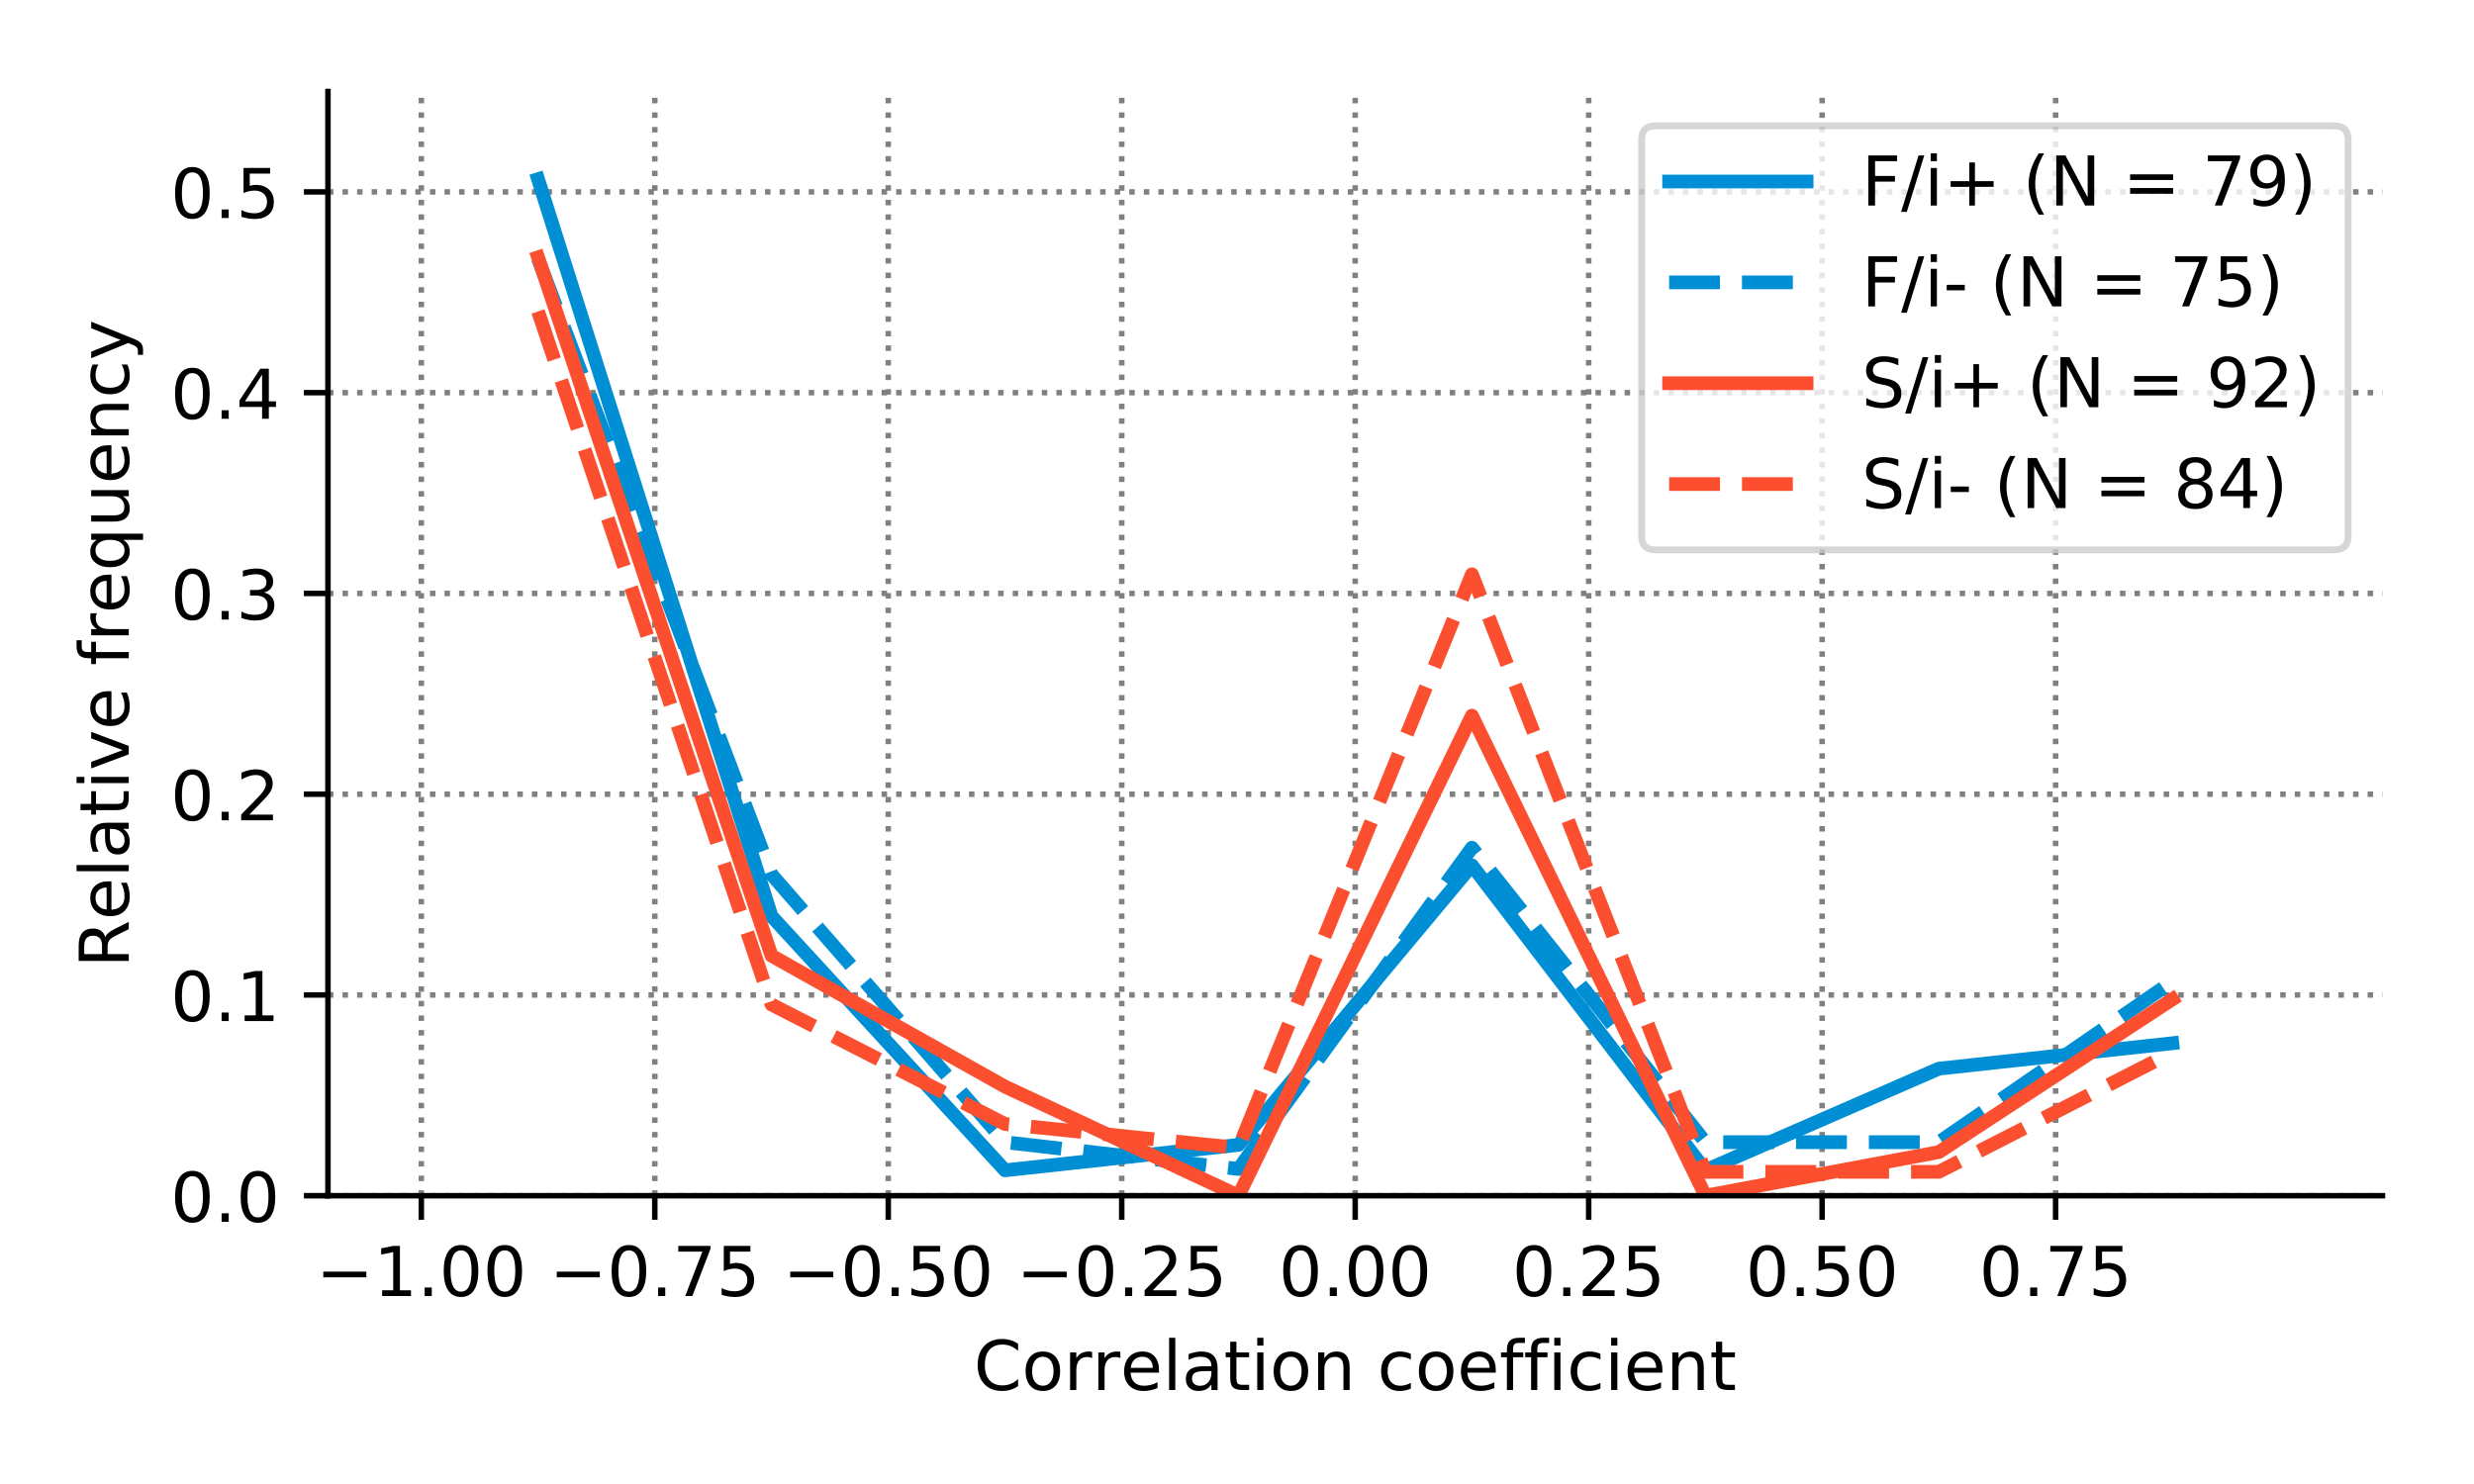
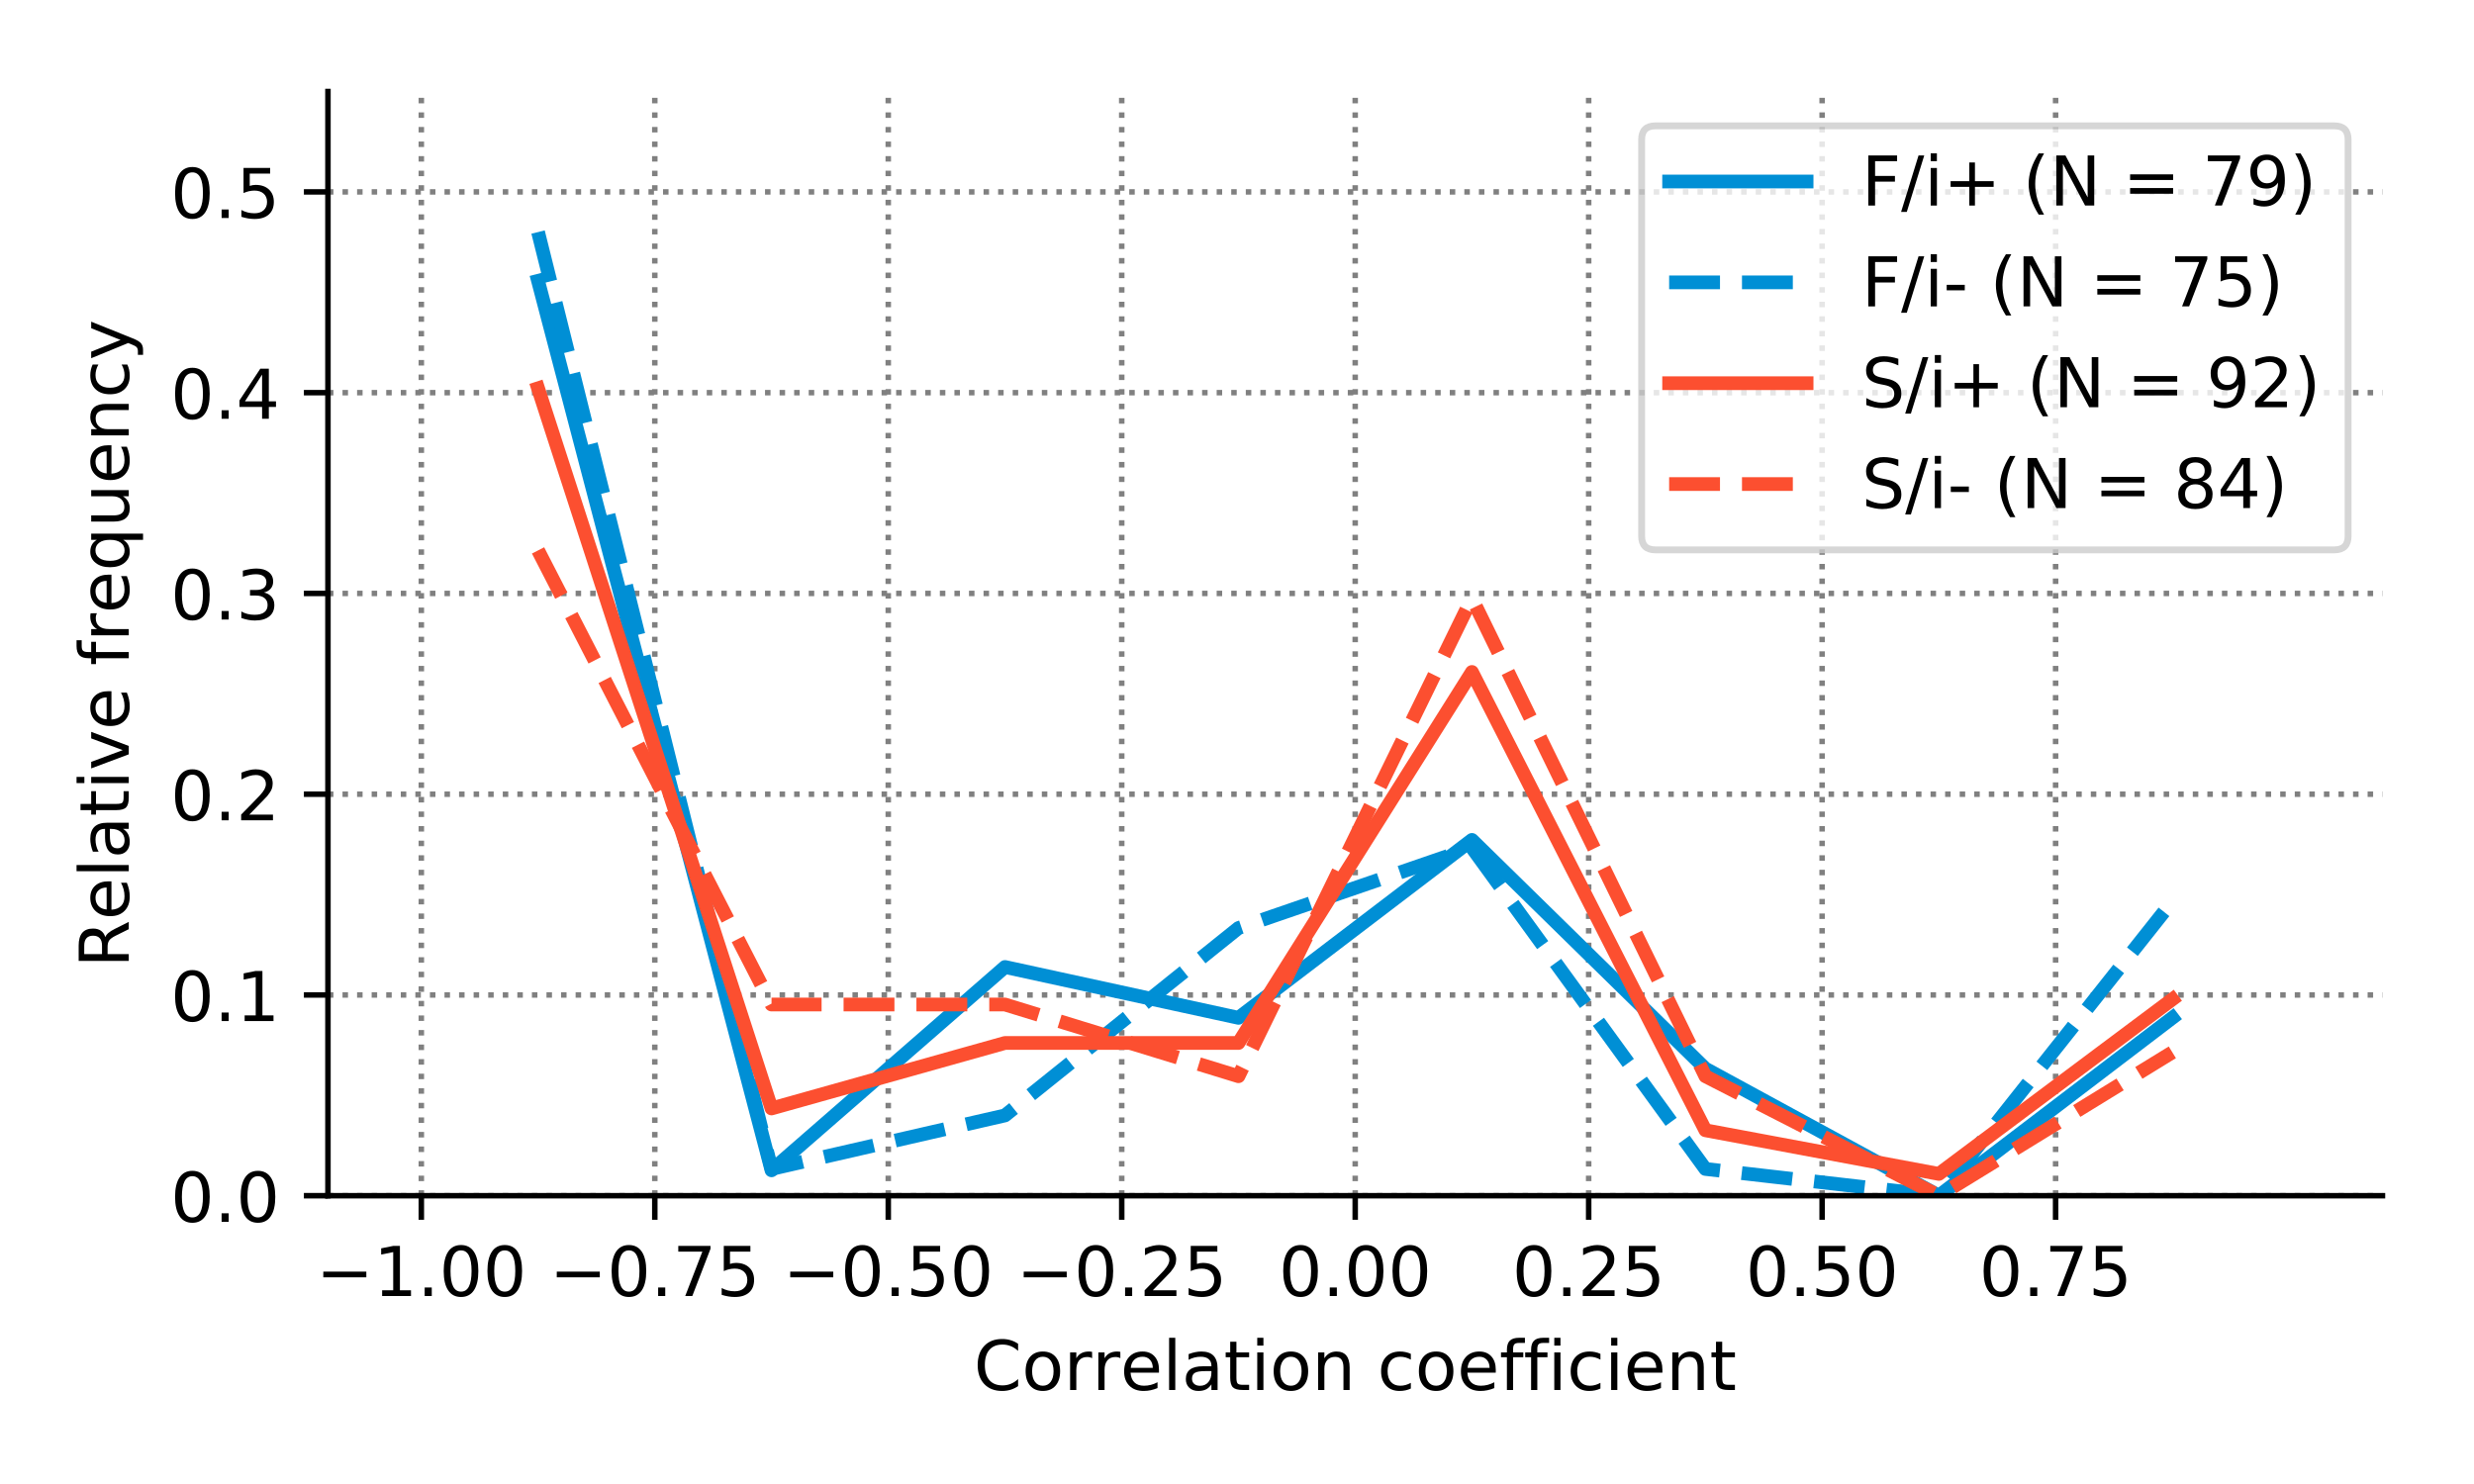
<svg xmlns="http://www.w3.org/2000/svg" xmlns:xlink="http://www.w3.org/1999/xlink" height="216pt" version="1.1" viewBox="0 0 360 216" width="360pt">
  <defs>
    <style type="text/css">
*{stroke-linecap:butt;stroke-linejoin:round;}
  </style>
  </defs>
  <g id="figure_1">
    <g id="patch_1">
      <path d="M 0 216 L 360 216 L 360 0 L 0 0 z " style="fill:#ffffff;" />
    </g>
    <g id="axes_1">
      <g id="patch_2">
        <path d="M 47.72 174.04 L 346.68 174.04 L 346.68 13.32 L 47.72 13.32 z " style="fill:#ffffff;" />
      </g>
      <g id="matplotlib.axis_1">
        <g id="xtick_1">
          <g id="line2d_1">
-             <path clip-path="url(#p134a27f336)" d="M 61.309 174.04 L 61.309 13.32 " style="fill:none;stroke:#808080;stroke-dasharray:0.8,1.32;stroke-dashoffset:0;stroke-width:0.8;" />
+             <path clip-path="url(#pbc50c4d304)" d="M 61.309 174.04 L 61.309 13.32 " style="fill:none;stroke:#808080;stroke-dasharray:0.8,1.32;stroke-dashoffset:0;stroke-width:0.8;" />
          </g>
          <g id="line2d_2">
            <defs>
-               <path d="M 0 0 L 0 3.5 " id="medcc0642a7" style="stroke:#000000;stroke-width:0.8;" />
-             </defs>
-             <g>
-               <use style="stroke:#000000;stroke-width:0.8;" x="61.309" xlink:href="#medcc0642a7" y="174.04" />
+               <path d="M 0 0 L 0 3.5 " id="m79459e8f17" style="stroke:#000000;stroke-width:0.8;" />
+             </defs>
+             <g>
+               <use style="stroke:#000000;stroke-width:0.8;" x="61.309" xlink:href="#m79459e8f17" y="174.04" />
            </g>
          </g>
          <g id="text_1">
            <defs>
              <path d="M 10.594 35.5 L 73.188 35.5 L 73.188 27.203 L 10.594 27.203 z " id="DejaVuSans-2212" />
              <path d="M 12.406 8.297 L 28.516 8.297 L 28.516 63.922 L 10.984 60.406 L 10.984 69.391 L 28.422 72.906 L 38.281 72.906 L 38.281 8.297 L 54.391 8.297 L 54.391 0 L 12.406 0 z " id="DejaVuSans-31" />
              <path d="M 10.688 12.406 L 21 12.406 L 21 0 L 10.688 0 z " id="DejaVuSans-2e" />
              <path d="M 31.781 66.406 Q 24.172 66.406 20.328 58.906 Q 16.5 51.422 16.5 36.375 Q 16.5 21.391 20.328 13.891 Q 24.172 6.391 31.781 6.391 Q 39.453 6.391 43.281 13.891 Q 47.125 21.391 47.125 36.375 Q 47.125 51.422 43.281 58.906 Q 39.453 66.406 31.781 66.406 z M 31.781 74.219 Q 44.047 74.219 50.516 64.516 Q 56.984 54.828 56.984 36.375 Q 56.984 17.969 50.516 8.266 Q 44.047 -1.422 31.781 -1.422 Q 19.531 -1.422 13.062 8.266 Q 6.594 17.969 6.594 36.375 Q 6.594 54.828 13.062 64.516 Q 19.531 74.219 31.781 74.219 z " id="DejaVuSans-30" />
            </defs>
            <g transform="translate(45.98644 188.6384)scale(0.1 -0.1)">
              <use xlink:href="#DejaVuSans-2212" />
              <use x="83.789" xlink:href="#DejaVuSans-31" />
              <use x="147.412" xlink:href="#DejaVuSans-2e" />
              <use x="179.199" xlink:href="#DejaVuSans-30" />
              <use x="242.822" xlink:href="#DejaVuSans-30" />
            </g>
          </g>
        </g>
        <g id="xtick_2">
          <g id="line2d_3">
-             <path clip-path="url(#p134a27f336)" d="M 95.282 174.04 L 95.282 13.32 " style="fill:none;stroke:#808080;stroke-dasharray:0.8,1.32;stroke-dashoffset:0;stroke-width:0.8;" />
+             <path clip-path="url(#pbc50c4d304)" d="M 95.282 174.04 L 95.282 13.32 " style="fill:none;stroke:#808080;stroke-dasharray:0.8,1.32;stroke-dashoffset:0;stroke-width:0.8;" />
          </g>
          <g id="line2d_4">
            <g>
-               <use style="stroke:#000000;stroke-width:0.8;" x="95.282" xlink:href="#medcc0642a7" y="174.04" />
+               <use style="stroke:#000000;stroke-width:0.8;" x="95.282" xlink:href="#m79459e8f17" y="174.04" />
            </g>
          </g>
          <g id="text_2">
            <defs>
              <path d="M 8.203 72.906 L 55.078 72.906 L 55.078 68.703 L 28.609 0 L 18.312 0 L 43.219 64.594 L 8.203 64.594 z " id="DejaVuSans-37" />
              <path d="M 10.797 72.906 L 49.516 72.906 L 49.516 64.594 L 19.828 64.594 L 19.828 46.734 Q 21.969 47.469 24.109 47.828 Q 26.266 48.188 28.422 48.188 Q 40.625 48.188 47.75 41.5 Q 54.891 34.812 54.891 23.391 Q 54.891 11.625 47.562 5.094 Q 40.234 -1.422 26.906 -1.422 Q 22.312 -1.422 17.547 -0.641 Q 12.797 0.141 7.719 1.703 L 7.719 11.625 Q 12.109 9.234 16.797 8.062 Q 21.484 6.891 26.703 6.891 Q 35.156 6.891 40.078 11.328 Q 45.016 15.766 45.016 23.391 Q 45.016 31 40.078 35.438 Q 35.156 39.891 26.703 39.891 Q 22.75 39.891 18.812 39.016 Q 14.891 38.141 10.797 36.281 z " id="DejaVuSans-35" />
            </defs>
            <g transform="translate(79.95916 188.6384)scale(0.1 -0.1)">
              <use xlink:href="#DejaVuSans-2212" />
              <use x="83.789" xlink:href="#DejaVuSans-30" />
              <use x="147.412" xlink:href="#DejaVuSans-2e" />
              <use x="179.199" xlink:href="#DejaVuSans-37" />
              <use x="242.822" xlink:href="#DejaVuSans-35" />
            </g>
          </g>
        </g>
        <g id="xtick_3">
          <g id="line2d_5">
-             <path clip-path="url(#p134a27f336)" d="M 129.255 174.04 L 129.255 13.32 " style="fill:none;stroke:#808080;stroke-dasharray:0.8,1.32;stroke-dashoffset:0;stroke-width:0.8;" />
+             <path clip-path="url(#pbc50c4d304)" d="M 129.255 174.04 L 129.255 13.32 " style="fill:none;stroke:#808080;stroke-dasharray:0.8,1.32;stroke-dashoffset:0;stroke-width:0.8;" />
          </g>
          <g id="line2d_6">
            <g>
-               <use style="stroke:#000000;stroke-width:0.8;" x="129.255" xlink:href="#medcc0642a7" y="174.04" />
+               <use style="stroke:#000000;stroke-width:0.8;" x="129.255" xlink:href="#m79459e8f17" y="174.04" />
            </g>
          </g>
          <g id="text_3">
            <g transform="translate(113.9319 188.6384)scale(0.1 -0.1)">
              <use xlink:href="#DejaVuSans-2212" />
              <use x="83.789" xlink:href="#DejaVuSans-30" />
              <use x="147.412" xlink:href="#DejaVuSans-2e" />
              <use x="179.199" xlink:href="#DejaVuSans-35" />
              <use x="242.822" xlink:href="#DejaVuSans-30" />
            </g>
          </g>
        </g>
        <g id="xtick_4">
          <g id="line2d_7">
-             <path clip-path="url(#p134a27f336)" d="M 163.227 174.04 L 163.227 13.32 " style="fill:none;stroke:#808080;stroke-dasharray:0.8,1.32;stroke-dashoffset:0;stroke-width:0.8;" />
+             <path clip-path="url(#pbc50c4d304)" d="M 163.227 174.04 L 163.227 13.32 " style="fill:none;stroke:#808080;stroke-dasharray:0.8,1.32;stroke-dashoffset:0;stroke-width:0.8;" />
          </g>
          <g id="line2d_8">
            <g>
-               <use style="stroke:#000000;stroke-width:0.8;" x="163.227" xlink:href="#medcc0642a7" y="174.04" />
+               <use style="stroke:#000000;stroke-width:0.8;" x="163.227" xlink:href="#m79459e8f17" y="174.04" />
            </g>
          </g>
          <g id="text_4">
            <defs>
              <path d="M 19.188 8.297 L 53.609 8.297 L 53.609 0 L 7.328 0 L 7.328 8.297 Q 12.938 14.109 22.625 23.891 Q 32.328 33.688 34.812 36.531 Q 39.547 41.844 41.422 45.531 Q 43.312 49.219 43.312 52.781 Q 43.312 58.594 39.234 62.25 Q 35.156 65.922 28.609 65.922 Q 23.969 65.922 18.812 64.312 Q 13.672 62.703 7.812 59.422 L 7.812 69.391 Q 13.766 71.781 18.938 73 Q 24.125 74.219 28.422 74.219 Q 39.75 74.219 46.484 68.547 Q 53.219 62.891 53.219 53.422 Q 53.219 48.922 51.531 44.891 Q 49.859 40.875 45.406 35.406 Q 44.188 33.984 37.641 27.219 Q 31.109 20.453 19.188 8.297 z " id="DejaVuSans-32" />
            </defs>
            <g transform="translate(147.9046 188.6384)scale(0.1 -0.1)">
              <use xlink:href="#DejaVuSans-2212" />
              <use x="83.789" xlink:href="#DejaVuSans-30" />
              <use x="147.412" xlink:href="#DejaVuSans-2e" />
              <use x="179.199" xlink:href="#DejaVuSans-32" />
              <use x="242.822" xlink:href="#DejaVuSans-35" />
            </g>
          </g>
        </g>
        <g id="xtick_5">
          <g id="line2d_9">
-             <path clip-path="url(#p134a27f336)" d="M 197.2 174.04 L 197.2 13.32 " style="fill:none;stroke:#808080;stroke-dasharray:0.8,1.32;stroke-dashoffset:0;stroke-width:0.8;" />
+             <path clip-path="url(#pbc50c4d304)" d="M 197.2 174.04 L 197.2 13.32 " style="fill:none;stroke:#808080;stroke-dasharray:0.8,1.32;stroke-dashoffset:0;stroke-width:0.8;" />
          </g>
          <g id="line2d_10">
            <g>
-               <use style="stroke:#000000;stroke-width:0.8;" x="197.2" xlink:href="#medcc0642a7" y="174.04" />
+               <use style="stroke:#000000;stroke-width:0.8;" x="197.2" xlink:href="#m79459e8f17" y="174.04" />
            </g>
          </g>
          <g id="text_5">
            <g transform="translate(186.0672 188.6384)scale(0.1 -0.1)">
              <use xlink:href="#DejaVuSans-30" />
              <use x="63.623" xlink:href="#DejaVuSans-2e" />
              <use x="95.41" xlink:href="#DejaVuSans-30" />
              <use x="159.033" xlink:href="#DejaVuSans-30" />
            </g>
          </g>
        </g>
        <g id="xtick_6">
          <g id="line2d_11">
-             <path clip-path="url(#p134a27f336)" d="M 231.173 174.04 L 231.173 13.32 " style="fill:none;stroke:#808080;stroke-dasharray:0.8,1.32;stroke-dashoffset:0;stroke-width:0.8;" />
+             <path clip-path="url(#pbc50c4d304)" d="M 231.173 174.04 L 231.173 13.32 " style="fill:none;stroke:#808080;stroke-dasharray:0.8,1.32;stroke-dashoffset:0;stroke-width:0.8;" />
          </g>
          <g id="line2d_12">
            <g>
-               <use style="stroke:#000000;stroke-width:0.8;" x="231.173" xlink:href="#medcc0642a7" y="174.04" />
+               <use style="stroke:#000000;stroke-width:0.8;" x="231.173" xlink:href="#m79459e8f17" y="174.04" />
            </g>
          </g>
          <g id="text_6">
            <g transform="translate(220.0399 188.6384)scale(0.1 -0.1)">
              <use xlink:href="#DejaVuSans-30" />
              <use x="63.623" xlink:href="#DejaVuSans-2e" />
              <use x="95.41" xlink:href="#DejaVuSans-32" />
              <use x="159.033" xlink:href="#DejaVuSans-35" />
            </g>
          </g>
        </g>
        <g id="xtick_7">
          <g id="line2d_13">
-             <path clip-path="url(#p134a27f336)" d="M 265.145 174.04 L 265.145 13.32 " style="fill:none;stroke:#808080;stroke-dasharray:0.8,1.32;stroke-dashoffset:0;stroke-width:0.8;" />
+             <path clip-path="url(#pbc50c4d304)" d="M 265.145 174.04 L 265.145 13.32 " style="fill:none;stroke:#808080;stroke-dasharray:0.8,1.32;stroke-dashoffset:0;stroke-width:0.8;" />
          </g>
          <g id="line2d_14">
            <g>
-               <use style="stroke:#000000;stroke-width:0.8;" x="265.145" xlink:href="#medcc0642a7" y="174.04" />
+               <use style="stroke:#000000;stroke-width:0.8;" x="265.145" xlink:href="#m79459e8f17" y="174.04" />
            </g>
          </g>
          <g id="text_7">
            <g transform="translate(254.0126 188.6384)scale(0.1 -0.1)">
              <use xlink:href="#DejaVuSans-30" />
              <use x="63.623" xlink:href="#DejaVuSans-2e" />
              <use x="95.41" xlink:href="#DejaVuSans-35" />
              <use x="159.033" xlink:href="#DejaVuSans-30" />
            </g>
          </g>
        </g>
        <g id="xtick_8">
          <g id="line2d_15">
-             <path clip-path="url(#p134a27f336)" d="M 299.118 174.04 L 299.118 13.32 " style="fill:none;stroke:#808080;stroke-dasharray:0.8,1.32;stroke-dashoffset:0;stroke-width:0.8;" />
+             <path clip-path="url(#pbc50c4d304)" d="M 299.118 174.04 L 299.118 13.32 " style="fill:none;stroke:#808080;stroke-dasharray:0.8,1.32;stroke-dashoffset:0;stroke-width:0.8;" />
          </g>
          <g id="line2d_16">
            <g>
-               <use style="stroke:#000000;stroke-width:0.8;" x="299.118" xlink:href="#medcc0642a7" y="174.04" />
+               <use style="stroke:#000000;stroke-width:0.8;" x="299.118" xlink:href="#m79459e8f17" y="174.04" />
            </g>
          </g>
          <g id="text_8">
            <g transform="translate(287.9854 188.6384)scale(0.1 -0.1)">
              <use xlink:href="#DejaVuSans-30" />
              <use x="63.623" xlink:href="#DejaVuSans-2e" />
              <use x="95.41" xlink:href="#DejaVuSans-37" />
              <use x="159.033" xlink:href="#DejaVuSans-35" />
            </g>
          </g>
        </g>
        <g id="text_9">
          <defs>
            <path d="M 64.406 67.281 L 64.406 56.891 Q 59.422 61.531 53.781 63.812 Q 48.141 66.109 41.797 66.109 Q 29.297 66.109 22.656 58.469 Q 16.016 50.828 16.016 36.375 Q 16.016 21.969 22.656 14.328 Q 29.297 6.688 41.797 6.688 Q 48.141 6.688 53.781 8.984 Q 59.422 11.281 64.406 15.922 L 64.406 5.609 Q 59.234 2.094 53.438 0.328 Q 47.656 -1.422 41.219 -1.422 Q 24.656 -1.422 15.125 8.703 Q 5.609 18.844 5.609 36.375 Q 5.609 53.953 15.125 64.078 Q 24.656 74.219 41.219 74.219 Q 47.75 74.219 53.531 72.484 Q 59.328 70.75 64.406 67.281 z " id="DejaVuSans-43" />
            <path d="M 30.609 48.391 Q 23.391 48.391 19.188 42.75 Q 14.984 37.109 14.984 27.297 Q 14.984 17.484 19.156 11.844 Q 23.344 6.203 30.609 6.203 Q 37.797 6.203 41.984 11.859 Q 46.188 17.531 46.188 27.297 Q 46.188 37.016 41.984 42.703 Q 37.797 48.391 30.609 48.391 z M 30.609 56 Q 42.328 56 49.016 48.375 Q 55.719 40.766 55.719 27.297 Q 55.719 13.875 49.016 6.219 Q 42.328 -1.422 30.609 -1.422 Q 18.844 -1.422 12.172 6.219 Q 5.516 13.875 5.516 27.297 Q 5.516 40.766 12.172 48.375 Q 18.844 56 30.609 56 z " id="DejaVuSans-6f" />
            <path d="M 41.109 46.297 Q 39.594 47.172 37.812 47.578 Q 36.031 48 33.891 48 Q 26.266 48 22.188 43.047 Q 18.109 38.094 18.109 28.812 L 18.109 0 L 9.078 0 L 9.078 54.688 L 18.109 54.688 L 18.109 46.188 Q 20.953 51.172 25.484 53.578 Q 30.031 56 36.531 56 Q 37.453 56 38.578 55.875 Q 39.703 55.766 41.062 55.516 z " id="DejaVuSans-72" />
            <path d="M 56.203 29.594 L 56.203 25.203 L 14.891 25.203 Q 15.484 15.922 20.484 11.062 Q 25.484 6.203 34.422 6.203 Q 39.594 6.203 44.453 7.469 Q 49.312 8.734 54.109 11.281 L 54.109 2.781 Q 49.266 0.734 44.188 -0.344 Q 39.109 -1.422 33.891 -1.422 Q 20.797 -1.422 13.156 6.188 Q 5.516 13.812 5.516 26.812 Q 5.516 40.234 12.766 48.109 Q 20.016 56 32.328 56 Q 43.359 56 49.781 48.891 Q 56.203 41.797 56.203 29.594 z M 47.219 32.234 Q 47.125 39.594 43.094 43.984 Q 39.062 48.391 32.422 48.391 Q 24.906 48.391 20.391 44.141 Q 15.875 39.891 15.188 32.172 z " id="DejaVuSans-65" />
            <path d="M 9.422 75.984 L 18.406 75.984 L 18.406 0 L 9.422 0 z " id="DejaVuSans-6c" />
            <path d="M 34.281 27.484 Q 23.391 27.484 19.188 25 Q 14.984 22.516 14.984 16.5 Q 14.984 11.719 18.141 8.906 Q 21.297 6.109 26.703 6.109 Q 34.188 6.109 38.703 11.406 Q 43.219 16.703 43.219 25.484 L 43.219 27.484 z M 52.203 31.203 L 52.203 0 L 43.219 0 L 43.219 8.297 Q 40.141 3.328 35.547 0.953 Q 30.953 -1.422 24.312 -1.422 Q 15.922 -1.422 10.953 3.297 Q 6 8.016 6 15.922 Q 6 25.141 12.172 29.828 Q 18.359 34.516 30.609 34.516 L 43.219 34.516 L 43.219 35.406 Q 43.219 41.609 39.141 45 Q 35.062 48.391 27.688 48.391 Q 23 48.391 18.547 47.266 Q 14.109 46.141 10.016 43.891 L 10.016 52.203 Q 14.938 54.109 19.578 55.047 Q 24.219 56 28.609 56 Q 40.484 56 46.344 49.844 Q 52.203 43.703 52.203 31.203 z " id="DejaVuSans-61" />
            <path d="M 18.312 70.219 L 18.312 54.688 L 36.812 54.688 L 36.812 47.703 L 18.312 47.703 L 18.312 18.016 Q 18.312 11.328 20.141 9.422 Q 21.969 7.516 27.594 7.516 L 36.812 7.516 L 36.812 0 L 27.594 0 Q 17.188 0 13.234 3.875 Q 9.281 7.766 9.281 18.016 L 9.281 47.703 L 2.688 47.703 L 2.688 54.688 L 9.281 54.688 L 9.281 70.219 z " id="DejaVuSans-74" />
            <path d="M 9.422 54.688 L 18.406 54.688 L 18.406 0 L 9.422 0 z M 9.422 75.984 L 18.406 75.984 L 18.406 64.594 L 9.422 64.594 z " id="DejaVuSans-69" />
            <path d="M 54.891 33.016 L 54.891 0 L 45.906 0 L 45.906 32.719 Q 45.906 40.484 42.875 44.328 Q 39.844 48.188 33.797 48.188 Q 26.516 48.188 22.312 43.547 Q 18.109 38.922 18.109 30.906 L 18.109 0 L 9.078 0 L 9.078 54.688 L 18.109 54.688 L 18.109 46.188 Q 21.344 51.125 25.703 53.562 Q 30.078 56 35.797 56 Q 45.219 56 50.047 50.172 Q 54.891 44.344 54.891 33.016 z " id="DejaVuSans-6e" />
            <path id="DejaVuSans-20" />
            <path d="M 48.781 52.594 L 48.781 44.188 Q 44.969 46.297 41.141 47.344 Q 37.312 48.391 33.406 48.391 Q 24.656 48.391 19.812 42.844 Q 14.984 37.312 14.984 27.297 Q 14.984 17.281 19.812 11.734 Q 24.656 6.203 33.406 6.203 Q 37.312 6.203 41.141 7.25 Q 44.969 8.297 48.781 10.406 L 48.781 2.094 Q 45.016 0.344 40.984 -0.531 Q 36.969 -1.422 32.422 -1.422 Q 20.062 -1.422 12.781 6.344 Q 5.516 14.109 5.516 27.297 Q 5.516 40.672 12.859 48.328 Q 20.219 56 33.016 56 Q 37.156 56 41.109 55.141 Q 45.062 54.297 48.781 52.594 z " id="DejaVuSans-63" />
            <path d="M 37.109 75.984 L 37.109 68.5 L 28.516 68.5 Q 23.688 68.5 21.797 66.547 Q 19.922 64.594 19.922 59.516 L 19.922 54.688 L 34.719 54.688 L 34.719 47.703 L 19.922 47.703 L 19.922 0 L 10.891 0 L 10.891 47.703 L 2.297 47.703 L 2.297 54.688 L 10.891 54.688 L 10.891 58.5 Q 10.891 67.625 15.141 71.797 Q 19.391 75.984 28.609 75.984 z " id="DejaVuSans-66" />
          </defs>
          <g transform="translate(141.7063 202.3166)scale(0.1 -0.1)">
            <use xlink:href="#DejaVuSans-43" />
            <use x="69.824" xlink:href="#DejaVuSans-6f" />
            <use x="131.006" xlink:href="#DejaVuSans-72" />
            <use x="172.104" xlink:href="#DejaVuSans-72" />
            <use x="213.186" xlink:href="#DejaVuSans-65" />
            <use x="274.709" xlink:href="#DejaVuSans-6c" />
            <use x="302.492" xlink:href="#DejaVuSans-61" />
            <use x="363.771" xlink:href="#DejaVuSans-74" />
            <use x="402.98" xlink:href="#DejaVuSans-69" />
            <use x="430.764" xlink:href="#DejaVuSans-6f" />
            <use x="491.945" xlink:href="#DejaVuSans-6e" />
            <use x="555.324" xlink:href="#DejaVuSans-20" />
            <use x="587.111" xlink:href="#DejaVuSans-63" />
            <use x="642.092" xlink:href="#DejaVuSans-6f" />
            <use x="703.273" xlink:href="#DejaVuSans-65" />
            <use x="764.797" xlink:href="#DejaVuSans-66" />
            <use x="800.002" xlink:href="#DejaVuSans-66" />
            <use x="835.207" xlink:href="#DejaVuSans-69" />
            <use x="862.99" xlink:href="#DejaVuSans-63" />
            <use x="917.971" xlink:href="#DejaVuSans-69" />
            <use x="945.754" xlink:href="#DejaVuSans-65" />
            <use x="1007.277" xlink:href="#DejaVuSans-6e" />
            <use x="1070.656" xlink:href="#DejaVuSans-74" />
          </g>
        </g>
      </g>
      <g id="matplotlib.axis_2">
        <g id="ytick_1">
          <g id="line2d_17">
-             <path clip-path="url(#p134a27f336)" d="M 47.72 174.04 L 346.68 174.04 " style="fill:none;stroke:#808080;stroke-dasharray:0.8,1.32;stroke-dashoffset:0;stroke-width:0.8;" />
+             <path clip-path="url(#pbc50c4d304)" d="M 47.72 174.04 L 346.68 174.04 " style="fill:none;stroke:#808080;stroke-dasharray:0.8,1.32;stroke-dashoffset:0;stroke-width:0.8;" />
          </g>
          <g id="line2d_18">
            <defs>
-               <path d="M 0 0 L -3.5 0 " id="md10a5e0731" style="stroke:#000000;stroke-width:0.8;" />
-             </defs>
-             <g>
-               <use style="stroke:#000000;stroke-width:0.8;" x="47.72" xlink:href="#md10a5e0731" y="174.04" />
+               <path d="M 0 0 L -3.5 0 " id="m61e5eed279" style="stroke:#000000;stroke-width:0.8;" />
+             </defs>
+             <g>
+               <use style="stroke:#000000;stroke-width:0.8;" x="47.72" xlink:href="#m61e5eed279" y="174.04" />
            </g>
          </g>
          <g id="text_10">
            <g transform="translate(24.81687 177.8392)scale(0.1 -0.1)">
              <use xlink:href="#DejaVuSans-30" />
              <use x="63.623" xlink:href="#DejaVuSans-2e" />
              <use x="95.41" xlink:href="#DejaVuSans-30" />
            </g>
          </g>
        </g>
        <g id="ytick_2">
          <g id="line2d_19">
-             <path clip-path="url(#p134a27f336)" d="M 47.72 144.818 L 346.68 144.818 " style="fill:none;stroke:#808080;stroke-dasharray:0.8,1.32;stroke-dashoffset:0;stroke-width:0.8;" />
+             <path clip-path="url(#pbc50c4d304)" d="M 47.72 144.818 L 346.68 144.818 " style="fill:none;stroke:#808080;stroke-dasharray:0.8,1.32;stroke-dashoffset:0;stroke-width:0.8;" />
          </g>
          <g id="line2d_20">
            <g>
-               <use style="stroke:#000000;stroke-width:0.8;" x="47.72" xlink:href="#md10a5e0731" y="144.818" />
+               <use style="stroke:#000000;stroke-width:0.8;" x="47.72" xlink:href="#m61e5eed279" y="144.818" />
            </g>
          </g>
          <g id="text_11">
            <g transform="translate(24.81687 148.6174)scale(0.1 -0.1)">
              <use xlink:href="#DejaVuSans-30" />
              <use x="63.623" xlink:href="#DejaVuSans-2e" />
              <use x="95.41" xlink:href="#DejaVuSans-31" />
            </g>
          </g>
        </g>
        <g id="ytick_3">
          <g id="line2d_21">
-             <path clip-path="url(#p134a27f336)" d="M 47.72 115.596 L 346.68 115.596 " style="fill:none;stroke:#808080;stroke-dasharray:0.8,1.32;stroke-dashoffset:0;stroke-width:0.8;" />
+             <path clip-path="url(#pbc50c4d304)" d="M 47.72 115.596 L 346.68 115.596 " style="fill:none;stroke:#808080;stroke-dasharray:0.8,1.32;stroke-dashoffset:0;stroke-width:0.8;" />
          </g>
          <g id="line2d_22">
            <g>
-               <use style="stroke:#000000;stroke-width:0.8;" x="47.72" xlink:href="#md10a5e0731" y="115.596" />
+               <use style="stroke:#000000;stroke-width:0.8;" x="47.72" xlink:href="#m61e5eed279" y="115.596" />
            </g>
          </g>
          <g id="text_12">
            <g transform="translate(24.81687 119.3956)scale(0.1 -0.1)">
              <use xlink:href="#DejaVuSans-30" />
              <use x="63.623" xlink:href="#DejaVuSans-2e" />
              <use x="95.41" xlink:href="#DejaVuSans-32" />
            </g>
          </g>
        </g>
        <g id="ytick_4">
          <g id="line2d_23">
-             <path clip-path="url(#p134a27f336)" d="M 47.72 86.375 L 346.68 86.375 " style="fill:none;stroke:#808080;stroke-dasharray:0.8,1.32;stroke-dashoffset:0;stroke-width:0.8;" />
+             <path clip-path="url(#pbc50c4d304)" d="M 47.72 86.375 L 346.68 86.375 " style="fill:none;stroke:#808080;stroke-dasharray:0.8,1.32;stroke-dashoffset:0;stroke-width:0.8;" />
          </g>
          <g id="line2d_24">
            <g>
-               <use style="stroke:#000000;stroke-width:0.8;" x="47.72" xlink:href="#md10a5e0731" y="86.375" />
+               <use style="stroke:#000000;stroke-width:0.8;" x="47.72" xlink:href="#m61e5eed279" y="86.375" />
            </g>
          </g>
          <g id="text_13">
            <defs>
              <path d="M 40.578 39.312 Q 47.656 37.797 51.625 33 Q 55.609 28.219 55.609 21.188 Q 55.609 10.406 48.188 4.484 Q 40.766 -1.422 27.094 -1.422 Q 22.516 -1.422 17.656 -0.516 Q 12.797 0.391 7.625 2.203 L 7.625 11.719 Q 11.719 9.328 16.594 8.109 Q 21.484 6.891 26.812 6.891 Q 36.078 6.891 40.938 10.547 Q 45.797 14.203 45.797 21.188 Q 45.797 27.641 41.281 31.266 Q 36.766 34.906 28.719 34.906 L 20.219 34.906 L 20.219 43.016 L 29.109 43.016 Q 36.375 43.016 40.234 45.922 Q 44.094 48.828 44.094 54.297 Q 44.094 59.906 40.109 62.906 Q 36.141 65.922 28.719 65.922 Q 24.656 65.922 20.016 65.031 Q 15.375 64.156 9.812 62.312 L 9.812 71.094 Q 15.438 72.656 20.344 73.438 Q 25.25 74.219 29.594 74.219 Q 40.828 74.219 47.359 69.109 Q 53.906 64.016 53.906 55.328 Q 53.906 49.266 50.438 45.094 Q 46.969 40.922 40.578 39.312 z " id="DejaVuSans-33" />
            </defs>
            <g transform="translate(24.81687 90.17376)scale(0.1 -0.1)">
              <use xlink:href="#DejaVuSans-30" />
              <use x="63.623" xlink:href="#DejaVuSans-2e" />
              <use x="95.41" xlink:href="#DejaVuSans-33" />
            </g>
          </g>
        </g>
        <g id="ytick_5">
          <g id="line2d_25">
-             <path clip-path="url(#p134a27f336)" d="M 47.72 57.153 L 346.68 57.153 " style="fill:none;stroke:#808080;stroke-dasharray:0.8,1.32;stroke-dashoffset:0;stroke-width:0.8;" />
+             <path clip-path="url(#pbc50c4d304)" d="M 47.72 57.153 L 346.68 57.153 " style="fill:none;stroke:#808080;stroke-dasharray:0.8,1.32;stroke-dashoffset:0;stroke-width:0.8;" />
          </g>
          <g id="line2d_26">
            <g>
-               <use style="stroke:#000000;stroke-width:0.8;" x="47.72" xlink:href="#md10a5e0731" y="57.153" />
+               <use style="stroke:#000000;stroke-width:0.8;" x="47.72" xlink:href="#m61e5eed279" y="57.153" />
            </g>
          </g>
          <g id="text_14">
            <defs>
              <path d="M 37.797 64.312 L 12.891 25.391 L 37.797 25.391 z M 35.203 72.906 L 47.609 72.906 L 47.609 25.391 L 58.016 25.391 L 58.016 17.188 L 47.609 17.188 L 47.609 0 L 37.797 0 L 37.797 17.188 L 4.891 17.188 L 4.891 26.703 z " id="DejaVuSans-34" />
            </defs>
            <g transform="translate(24.81687 60.95195)scale(0.1 -0.1)">
              <use xlink:href="#DejaVuSans-30" />
              <use x="63.623" xlink:href="#DejaVuSans-2e" />
              <use x="95.41" xlink:href="#DejaVuSans-34" />
            </g>
          </g>
        </g>
        <g id="ytick_6">
          <g id="line2d_27">
-             <path clip-path="url(#p134a27f336)" d="M 47.72 27.931 L 346.68 27.931 " style="fill:none;stroke:#808080;stroke-dasharray:0.8,1.32;stroke-dashoffset:0;stroke-width:0.8;" />
+             <path clip-path="url(#pbc50c4d304)" d="M 47.72 27.931 L 346.68 27.931 " style="fill:none;stroke:#808080;stroke-dasharray:0.8,1.32;stroke-dashoffset:0;stroke-width:0.8;" />
          </g>
          <g id="line2d_28">
            <g>
-               <use style="stroke:#000000;stroke-width:0.8;" x="47.72" xlink:href="#md10a5e0731" y="27.931" />
+               <use style="stroke:#000000;stroke-width:0.8;" x="47.72" xlink:href="#m61e5eed279" y="27.931" />
            </g>
          </g>
          <g id="text_15">
            <g transform="translate(24.81687 31.73013)scale(0.1 -0.1)">
              <use xlink:href="#DejaVuSans-30" />
              <use x="63.623" xlink:href="#DejaVuSans-2e" />
              <use x="95.41" xlink:href="#DejaVuSans-35" />
            </g>
          </g>
        </g>
        <g id="text_16">
          <defs>
            <path d="M 44.391 34.188 Q 47.562 33.109 50.562 29.594 Q 53.562 26.078 56.594 19.922 L 66.609 0 L 56 0 L 46.688 18.703 Q 43.062 26.031 39.672 28.422 Q 36.281 30.812 30.422 30.812 L 19.672 30.812 L 19.672 0 L 9.812 0 L 9.812 72.906 L 32.078 72.906 Q 44.578 72.906 50.734 67.672 Q 56.891 62.453 56.891 51.906 Q 56.891 45.016 53.688 40.469 Q 50.484 35.938 44.391 34.188 z M 19.672 64.797 L 19.672 38.922 L 32.078 38.922 Q 39.203 38.922 42.844 42.219 Q 46.484 45.516 46.484 51.906 Q 46.484 58.297 42.844 61.547 Q 39.203 64.797 32.078 64.797 z " id="DejaVuSans-52" />
            <path d="M 2.984 54.688 L 12.5 54.688 L 29.594 8.797 L 46.688 54.688 L 56.203 54.688 L 35.688 0 L 23.484 0 z " id="DejaVuSans-76" />
            <path d="M 14.797 27.297 Q 14.797 17.391 18.875 11.75 Q 22.953 6.109 30.078 6.109 Q 37.203 6.109 41.297 11.75 Q 45.406 17.391 45.406 27.297 Q 45.406 37.203 41.297 42.844 Q 37.203 48.484 30.078 48.484 Q 22.953 48.484 18.875 42.844 Q 14.797 37.203 14.797 27.297 z M 45.406 8.203 Q 42.578 3.328 38.25 0.953 Q 33.938 -1.422 27.875 -1.422 Q 17.969 -1.422 11.734 6.484 Q 5.516 14.406 5.516 27.297 Q 5.516 40.188 11.734 48.094 Q 17.969 56 27.875 56 Q 33.938 56 38.25 53.625 Q 42.578 51.266 45.406 46.391 L 45.406 54.688 L 54.391 54.688 L 54.391 -20.797 L 45.406 -20.797 z " id="DejaVuSans-71" />
            <path d="M 8.5 21.578 L 8.5 54.688 L 17.484 54.688 L 17.484 21.922 Q 17.484 14.156 20.5 10.266 Q 23.531 6.391 29.594 6.391 Q 36.859 6.391 41.078 11.031 Q 45.312 15.672 45.312 23.688 L 45.312 54.688 L 54.297 54.688 L 54.297 0 L 45.312 0 L 45.312 8.406 Q 42.047 3.422 37.719 1 Q 33.406 -1.422 27.688 -1.422 Q 18.266 -1.422 13.375 4.438 Q 8.5 10.297 8.5 21.578 z M 31.109 56 z " id="DejaVuSans-75" />
            <path d="M 32.172 -5.078 Q 28.375 -14.844 24.75 -17.812 Q 21.141 -20.797 15.094 -20.797 L 7.906 -20.797 L 7.906 -13.281 L 13.188 -13.281 Q 16.891 -13.281 18.938 -11.516 Q 21 -9.766 23.484 -3.219 L 25.094 0.875 L 2.984 54.688 L 12.5 54.688 L 29.594 11.922 L 46.688 54.688 L 56.203 54.688 z " id="DejaVuSans-79" />
          </defs>
          <g transform="translate(18.73719 140.8425)rotate(-90)scale(0.1 -0.1)">
            <use xlink:href="#DejaVuSans-52" />
            <use x="69.42" xlink:href="#DejaVuSans-65" />
            <use x="130.943" xlink:href="#DejaVuSans-6c" />
            <use x="158.727" xlink:href="#DejaVuSans-61" />
            <use x="220.006" xlink:href="#DejaVuSans-74" />
            <use x="259.215" xlink:href="#DejaVuSans-69" />
            <use x="286.998" xlink:href="#DejaVuSans-76" />
            <use x="346.178" xlink:href="#DejaVuSans-65" />
            <use x="407.701" xlink:href="#DejaVuSans-20" />
            <use x="439.488" xlink:href="#DejaVuSans-66" />
            <use x="474.693" xlink:href="#DejaVuSans-72" />
            <use x="515.775" xlink:href="#DejaVuSans-65" />
            <use x="577.299" xlink:href="#DejaVuSans-71" />
            <use x="640.775" xlink:href="#DejaVuSans-75" />
            <use x="704.154" xlink:href="#DejaVuSans-65" />
            <use x="765.678" xlink:href="#DejaVuSans-6e" />
            <use x="829.057" xlink:href="#DejaVuSans-63" />
            <use x="884.037" xlink:href="#DejaVuSans-79" />
          </g>
        </g>
      </g>
      <g id="line2d_29">
-         <path clip-path="url(#p134a27f336)" d="M 78.295 26.081 L 112.268 133.351 L 146.241 170.341 L 180.214 166.642 L 214.186 125.953 L 248.159 170.341 L 282.132 155.545 L 316.105 151.846 " style="fill:none;stroke:#008fd5;stroke-linecap:square;stroke-width:2;" />
+         <path clip-path="url(#pbc50c4d304)" d="M 78.295 40.877 L 112.268 170.341 L 146.241 140.749 L 180.214 148.147 L 214.186 122.254 L 248.159 155.545 L 282.132 174.04 L 316.105 148.147 " style="fill:none;stroke:#008fd5;stroke-linecap:square;stroke-width:2;" />
      </g>
      <g id="line2d_30">
-         <path clip-path="url(#p134a27f336)" d="M 78.295 37.672 L 112.268 127.285 L 146.241 166.248 L 180.214 170.144 L 214.186 123.389 L 248.159 166.248 L 282.132 166.248 L 316.105 142.87 " style="fill:none;stroke:#008fd5;stroke-dasharray:7.4,3.2;stroke-dashoffset:0;stroke-width:2;" />
+         <path clip-path="url(#pbc50c4d304)" d="M 78.295 33.775 L 112.268 170.144 L 146.241 162.351 L 180.214 135.078 L 214.186 123.389 L 248.159 170.144 L 282.132 174.04 L 316.105 131.181 " style="fill:none;stroke:#008fd5;stroke-dasharray:7.4,3.2;stroke-dashoffset:0;stroke-width:2;" />
      </g>
      <g id="line2d_31">
-         <path clip-path="url(#p134a27f336)" d="M 78.295 37.46 L 112.268 139.101 L 146.241 158.159 L 180.214 174.04 L 214.186 104.162 L 248.159 174.04 L 282.132 167.687 L 316.105 145.453 " style="fill:none;stroke:#fc4f30;stroke-linecap:square;stroke-width:2;" />
+         <path clip-path="url(#pbc50c4d304)" d="M 78.295 56.517 L 112.268 161.335 L 146.241 151.806 L 180.214 151.806 L 214.186 97.809 L 248.159 164.511 L 282.132 170.864 L 316.105 145.453 " style="fill:none;stroke:#fc4f30;stroke-linecap:square;stroke-width:2;" />
      </g>
      <g id="line2d_32">
-         <path clip-path="url(#p134a27f336)" d="M 78.295 45.325 L 112.268 146.21 L 146.241 163.604 L 180.214 167.082 L 214.186 83.592 L 248.159 170.561 L 282.132 170.561 L 316.105 153.167 " style="fill:none;stroke:#fc4f30;stroke-dasharray:7.4,3.2;stroke-dashoffset:0;stroke-width:2;" />
+         <path clip-path="url(#pbc50c4d304)" d="M 78.295 80.113 L 112.268 146.21 L 146.241 146.21 L 180.214 156.646 L 214.186 87.07 L 248.159 156.646 L 282.132 174.04 L 316.105 153.167 " style="fill:none;stroke:#fc4f30;stroke-dasharray:7.4,3.2;stroke-dashoffset:0;stroke-width:2;" />
      </g>
      <g id="patch_3">
        <path d="M 47.72 174.04 L 47.72 13.32 " style="fill:none;stroke:#000000;stroke-linecap:square;stroke-linejoin:miter;stroke-width:0.8;" />
      </g>
      <g id="patch_4">
        <path d="M 47.72 174.04 L 346.68 174.04 " style="fill:none;stroke:#000000;stroke-linecap:square;stroke-linejoin:miter;stroke-width:0.8;" />
      </g>
      <g id="legend_1">
        <g id="patch_5">
          <path d="M 240.882 80.032 L 339.68 80.032 Q 341.68 80.032 341.68 78.032 L 341.68 20.32 Q 341.68 18.32 339.68 18.32 L 240.882 18.32 Q 238.882 18.32 238.882 20.32 L 238.882 78.032 Q 238.882 80.032 240.882 80.032 z " style="fill:#ffffff;opacity:0.8;stroke:#cccccc;stroke-linejoin:miter;" />
        </g>
        <g id="line2d_33">
          <path d="M 242.882 26.418 L 262.882 26.418 " style="fill:none;stroke:#008fd5;stroke-linecap:square;stroke-width:2;" />
        </g>
        <g id="line2d_34" />
        <g id="text_17">
          <defs>
            <path d="M 9.812 72.906 L 51.703 72.906 L 51.703 64.594 L 19.672 64.594 L 19.672 43.109 L 48.578 43.109 L 48.578 34.812 L 19.672 34.812 L 19.672 0 L 9.812 0 z " id="DejaVuSans-46" />
            <path d="M 25.391 72.906 L 33.688 72.906 L 8.297 -9.281 L 0 -9.281 z " id="DejaVuSans-2f" />
            <path d="M 46 62.703 L 46 35.5 L 73.188 35.5 L 73.188 27.203 L 46 27.203 L 46 0 L 37.797 0 L 37.797 27.203 L 10.594 27.203 L 10.594 35.5 L 37.797 35.5 L 37.797 62.703 z " id="DejaVuSans-2b" />
            <path d="M 31 75.875 Q 24.469 64.656 21.281 53.656 Q 18.109 42.672 18.109 31.391 Q 18.109 20.125 21.312 9.062 Q 24.516 -2 31 -13.188 L 23.188 -13.188 Q 15.875 -1.703 12.234 9.375 Q 8.594 20.453 8.594 31.391 Q 8.594 42.281 12.203 53.312 Q 15.828 64.359 23.188 75.875 z " id="DejaVuSans-28" />
            <path d="M 9.812 72.906 L 23.094 72.906 L 55.422 11.922 L 55.422 72.906 L 64.984 72.906 L 64.984 0 L 51.703 0 L 19.391 60.984 L 19.391 0 L 9.812 0 z " id="DejaVuSans-4e" />
            <path d="M 10.594 45.406 L 73.188 45.406 L 73.188 37.203 L 10.594 37.203 z M 10.594 25.484 L 73.188 25.484 L 73.188 17.188 L 10.594 17.188 z " id="DejaVuSans-3d" />
            <path d="M 10.984 1.516 L 10.984 10.5 Q 14.703 8.734 18.5 7.812 Q 22.312 6.891 25.984 6.891 Q 35.75 6.891 40.891 13.453 Q 46.047 20.016 46.781 33.406 Q 43.953 29.203 39.594 26.953 Q 35.25 24.703 29.984 24.703 Q 19.047 24.703 12.672 31.312 Q 6.297 37.938 6.297 49.422 Q 6.297 60.641 12.938 67.422 Q 19.578 74.219 30.609 74.219 Q 43.266 74.219 49.922 64.516 Q 56.594 54.828 56.594 36.375 Q 56.594 19.141 48.406 8.859 Q 40.234 -1.422 26.422 -1.422 Q 22.703 -1.422 18.891 -0.688 Q 15.094 0.047 10.984 1.516 z M 30.609 32.422 Q 37.25 32.422 41.125 36.953 Q 45.016 41.5 45.016 49.422 Q 45.016 57.281 41.125 61.844 Q 37.25 66.406 30.609 66.406 Q 23.969 66.406 20.094 61.844 Q 16.219 57.281 16.219 49.422 Q 16.219 41.5 20.094 36.953 Q 23.969 32.422 30.609 32.422 z " id="DejaVuSans-39" />
            <path d="M 8.016 75.875 L 15.828 75.875 Q 23.141 64.359 26.781 53.312 Q 30.422 42.281 30.422 31.391 Q 30.422 20.453 26.781 9.375 Q 23.141 -1.703 15.828 -13.188 L 8.016 -13.188 Q 14.5 -2 17.703 9.062 Q 20.906 20.125 20.906 31.391 Q 20.906 42.672 17.703 53.656 Q 14.5 64.656 8.016 75.875 z " id="DejaVuSans-29" />
          </defs>
          <g transform="translate(270.8816 29.91844)scale(0.1 -0.1)">
            <use xlink:href="#DejaVuSans-46" />
            <use x="57.52" xlink:href="#DejaVuSans-2f" />
            <use x="91.211" xlink:href="#DejaVuSans-69" />
            <use x="118.994" xlink:href="#DejaVuSans-2b" />
            <use x="202.783" xlink:href="#DejaVuSans-20" />
            <use x="234.57" xlink:href="#DejaVuSans-28" />
            <use x="273.584" xlink:href="#DejaVuSans-4e" />
            <use x="348.389" xlink:href="#DejaVuSans-20" />
            <use x="380.176" xlink:href="#DejaVuSans-3d" />
            <use x="463.965" xlink:href="#DejaVuSans-20" />
            <use x="495.752" xlink:href="#DejaVuSans-37" />
            <use x="559.375" xlink:href="#DejaVuSans-39" />
            <use x="622.998" xlink:href="#DejaVuSans-29" />
          </g>
        </g>
        <g id="line2d_35">
          <path d="M 242.882 41.097 L 262.882 41.097 " style="fill:none;stroke:#008fd5;stroke-dasharray:7.4,3.2;stroke-dashoffset:0;stroke-width:2;" />
        </g>
        <g id="line2d_36" />
        <g id="text_18">
          <defs>
            <path d="M 4.891 31.391 L 31.203 31.391 L 31.203 23.391 L 4.891 23.391 z " id="DejaVuSans-2d" />
          </defs>
          <g transform="translate(270.8816 44.59656)scale(0.1 -0.1)">
            <use xlink:href="#DejaVuSans-46" />
            <use x="57.52" xlink:href="#DejaVuSans-2f" />
            <use x="91.211" xlink:href="#DejaVuSans-69" />
            <use x="118.994" xlink:href="#DejaVuSans-2d" />
            <use x="155.078" xlink:href="#DejaVuSans-20" />
            <use x="186.865" xlink:href="#DejaVuSans-28" />
            <use x="225.879" xlink:href="#DejaVuSans-4e" />
            <use x="300.684" xlink:href="#DejaVuSans-20" />
            <use x="332.471" xlink:href="#DejaVuSans-3d" />
            <use x="416.26" xlink:href="#DejaVuSans-20" />
            <use x="448.047" xlink:href="#DejaVuSans-37" />
            <use x="511.67" xlink:href="#DejaVuSans-35" />
            <use x="575.293" xlink:href="#DejaVuSans-29" />
          </g>
        </g>
        <g id="line2d_37">
          <path d="M 242.882 55.775 L 262.882 55.775 " style="fill:none;stroke:#fc4f30;stroke-linecap:square;stroke-width:2;" />
        </g>
        <g id="line2d_38" />
        <g id="text_19">
          <defs>
            <path d="M 53.516 70.516 L 53.516 60.891 Q 47.906 63.578 42.922 64.891 Q 37.938 66.219 33.297 66.219 Q 25.25 66.219 20.875 63.094 Q 16.5 59.969 16.5 54.203 Q 16.5 49.359 19.406 46.891 Q 22.312 44.438 30.422 42.922 L 36.375 41.703 Q 47.406 39.594 52.656 34.297 Q 57.906 29 57.906 20.125 Q 57.906 9.516 50.797 4.047 Q 43.703 -1.422 29.984 -1.422 Q 24.812 -1.422 18.969 -0.25 Q 13.141 0.922 6.891 3.219 L 6.891 13.375 Q 12.891 10.016 18.656 8.297 Q 24.422 6.594 29.984 6.594 Q 38.422 6.594 43.016 9.906 Q 47.609 13.234 47.609 19.391 Q 47.609 24.75 44.312 27.781 Q 41.016 30.812 33.5 32.328 L 27.484 33.5 Q 16.453 35.688 11.516 40.375 Q 6.594 45.062 6.594 53.422 Q 6.594 63.094 13.406 68.656 Q 20.219 74.219 32.172 74.219 Q 37.312 74.219 42.625 73.281 Q 47.953 72.359 53.516 70.516 z " id="DejaVuSans-53" />
          </defs>
          <g transform="translate(270.8816 59.27469)scale(0.1 -0.1)">
            <use xlink:href="#DejaVuSans-53" />
            <use x="63.477" xlink:href="#DejaVuSans-2f" />
            <use x="97.168" xlink:href="#DejaVuSans-69" />
            <use x="124.951" xlink:href="#DejaVuSans-2b" />
            <use x="208.74" xlink:href="#DejaVuSans-20" />
            <use x="240.527" xlink:href="#DejaVuSans-28" />
            <use x="279.541" xlink:href="#DejaVuSans-4e" />
            <use x="354.346" xlink:href="#DejaVuSans-20" />
            <use x="386.133" xlink:href="#DejaVuSans-3d" />
            <use x="469.922" xlink:href="#DejaVuSans-20" />
            <use x="501.709" xlink:href="#DejaVuSans-39" />
            <use x="565.332" xlink:href="#DejaVuSans-32" />
            <use x="628.955" xlink:href="#DejaVuSans-29" />
          </g>
        </g>
        <g id="line2d_39">
          <path d="M 242.882 70.453 L 262.882 70.453 " style="fill:none;stroke:#fc4f30;stroke-dasharray:7.4,3.2;stroke-dashoffset:0;stroke-width:2;" />
        </g>
        <g id="line2d_40" />
        <g id="text_20">
          <defs>
            <path d="M 31.781 34.625 Q 24.75 34.625 20.719 30.859 Q 16.703 27.094 16.703 20.516 Q 16.703 13.922 20.719 10.156 Q 24.75 6.391 31.781 6.391 Q 38.812 6.391 42.859 10.172 Q 46.922 13.969 46.922 20.516 Q 46.922 27.094 42.891 30.859 Q 38.875 34.625 31.781 34.625 z M 21.922 38.812 Q 15.578 40.375 12.031 44.719 Q 8.5 49.078 8.5 55.328 Q 8.5 64.062 14.719 69.141 Q 20.953 74.219 31.781 74.219 Q 42.672 74.219 48.875 69.141 Q 55.078 64.062 55.078 55.328 Q 55.078 49.078 51.531 44.719 Q 48 40.375 41.703 38.812 Q 48.828 37.156 52.797 32.312 Q 56.781 27.484 56.781 20.516 Q 56.781 9.906 50.312 4.234 Q 43.844 -1.422 31.781 -1.422 Q 19.734 -1.422 13.25 4.234 Q 6.781 9.906 6.781 20.516 Q 6.781 27.484 10.781 32.312 Q 14.797 37.156 21.922 38.812 z M 18.312 54.391 Q 18.312 48.734 21.844 45.562 Q 25.391 42.391 31.781 42.391 Q 38.141 42.391 41.719 45.562 Q 45.312 48.734 45.312 54.391 Q 45.312 60.062 41.719 63.234 Q 38.141 66.406 31.781 66.406 Q 25.391 66.406 21.844 63.234 Q 18.312 60.062 18.312 54.391 z " id="DejaVuSans-38" />
          </defs>
          <g transform="translate(270.8816 73.95281)scale(0.1 -0.1)">
            <use xlink:href="#DejaVuSans-53" />
            <use x="63.477" xlink:href="#DejaVuSans-2f" />
            <use x="97.168" xlink:href="#DejaVuSans-69" />
            <use x="124.951" xlink:href="#DejaVuSans-2d" />
            <use x="161.035" xlink:href="#DejaVuSans-20" />
            <use x="192.822" xlink:href="#DejaVuSans-28" />
            <use x="231.836" xlink:href="#DejaVuSans-4e" />
            <use x="306.641" xlink:href="#DejaVuSans-20" />
            <use x="338.428" xlink:href="#DejaVuSans-3d" />
            <use x="422.217" xlink:href="#DejaVuSans-20" />
            <use x="454.004" xlink:href="#DejaVuSans-38" />
            <use x="517.627" xlink:href="#DejaVuSans-34" />
            <use x="581.25" xlink:href="#DejaVuSans-29" />
          </g>
        </g>
      </g>
    </g>
  </g>
  <defs>
-     <clipPath id="p134a27f336">
+     <clipPath id="pbc50c4d304">
      <rect height="160.72" width="298.96" x="47.72" y="13.32" />
    </clipPath>
  </defs>
</svg>
